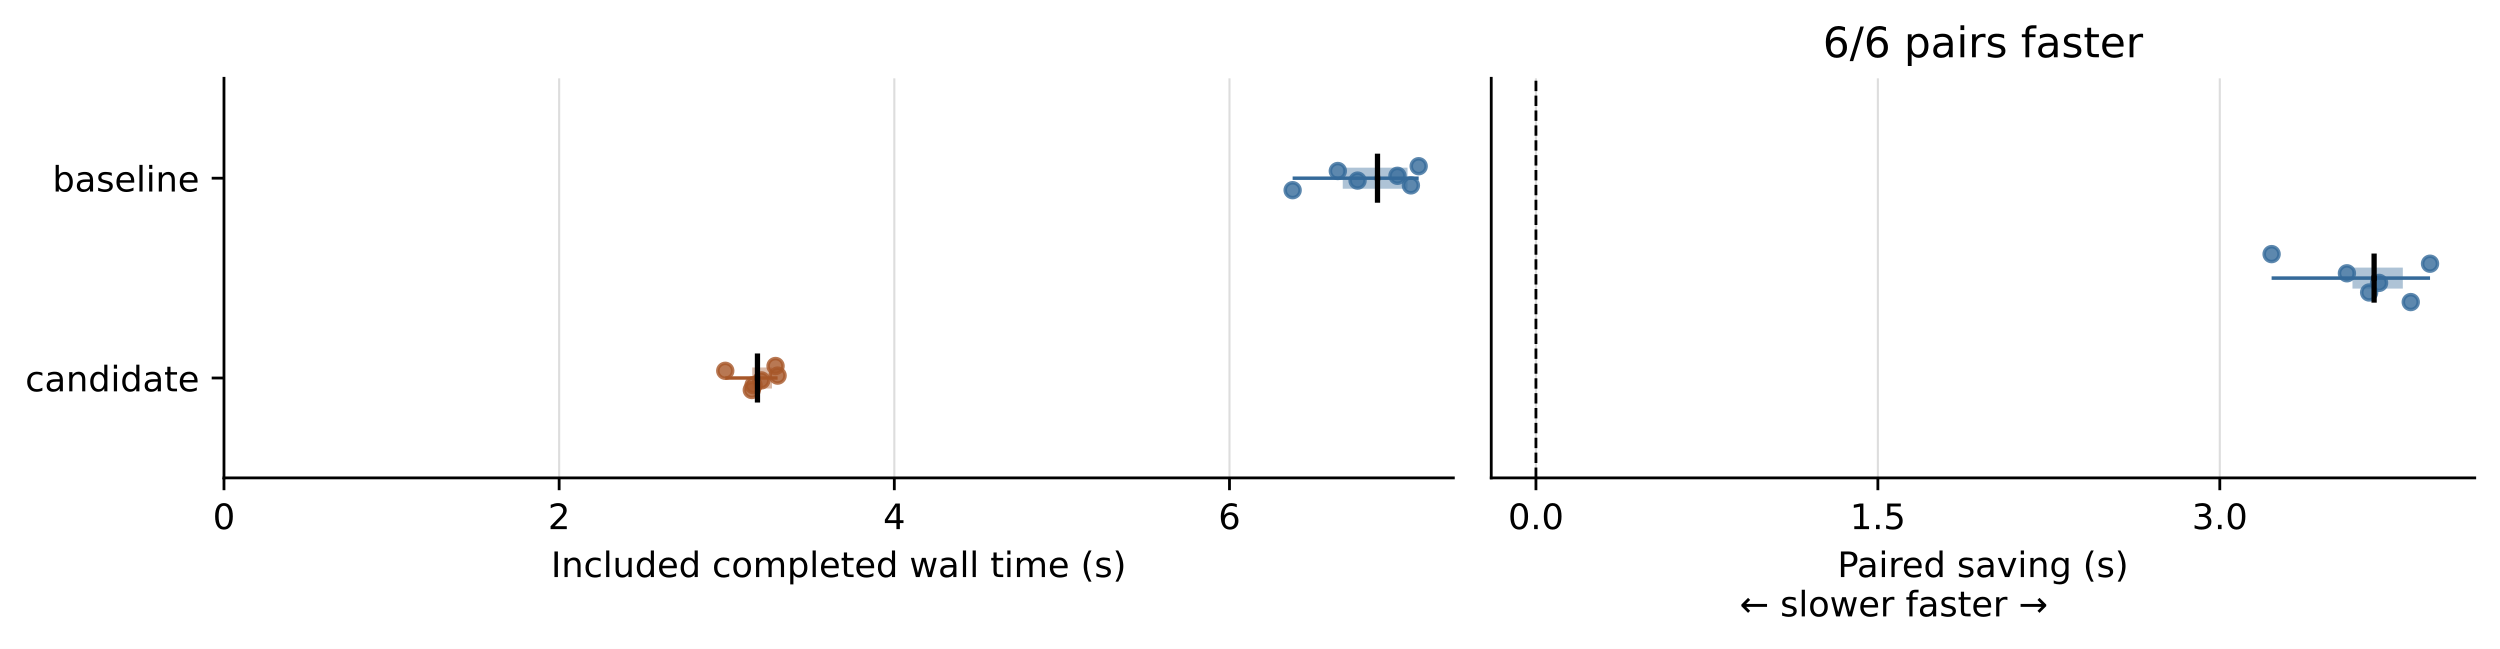
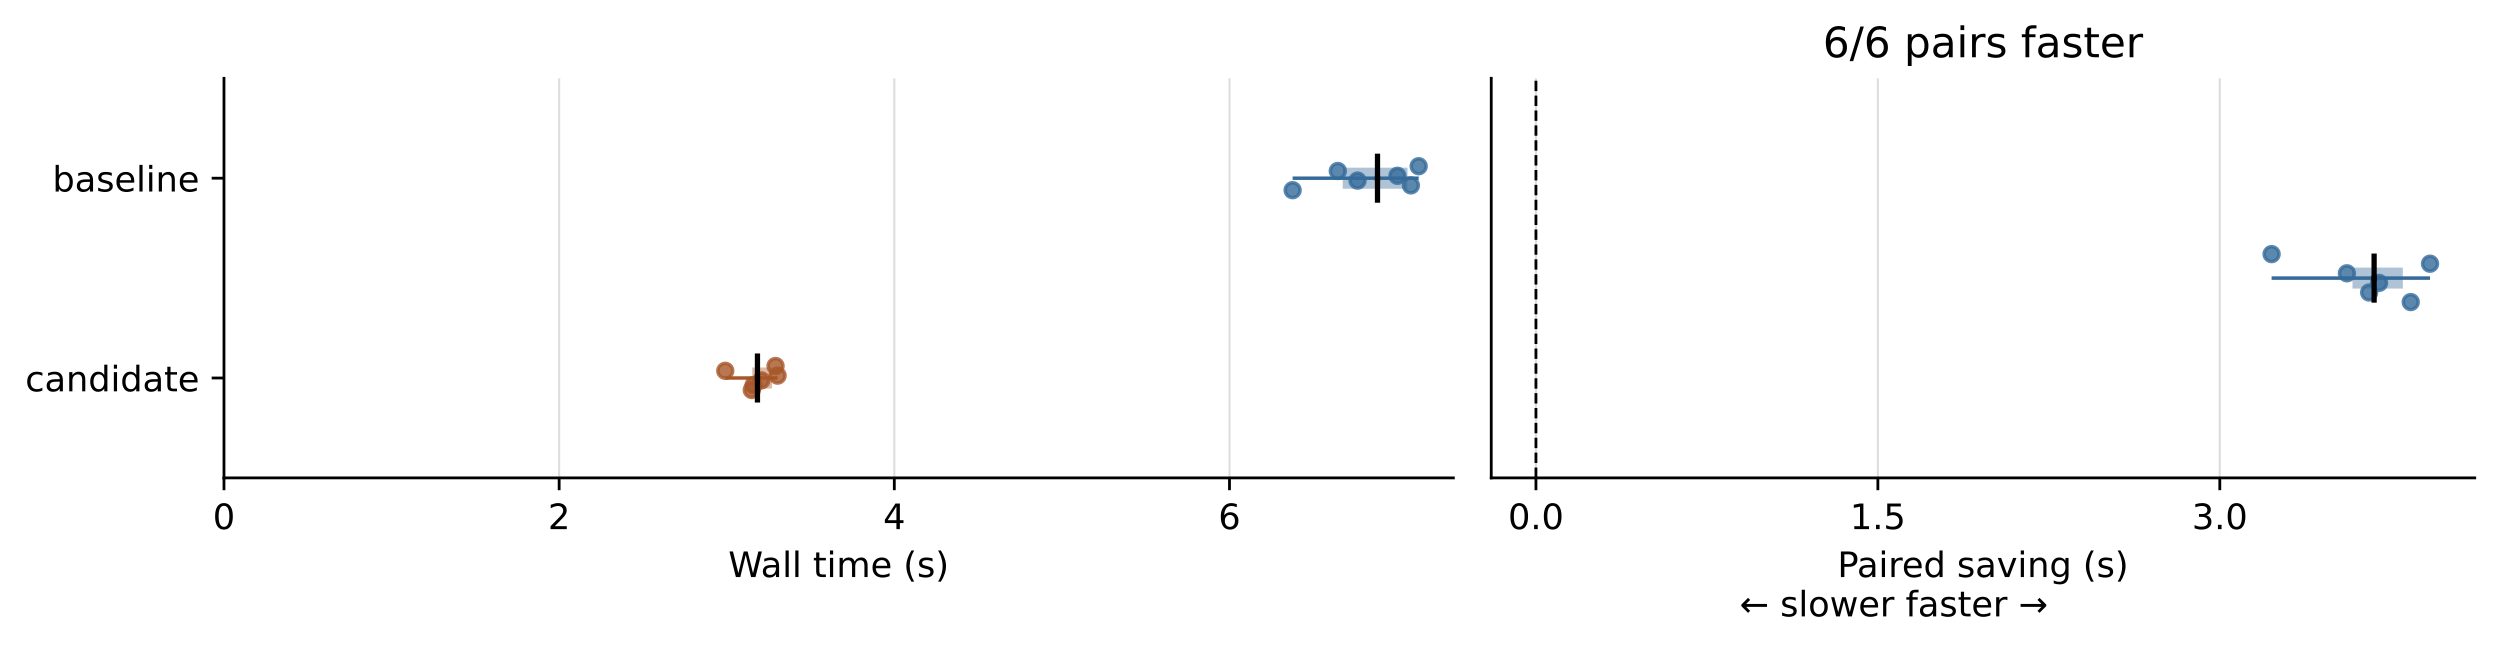
<svg xmlns="http://www.w3.org/2000/svg" xmlns:xlink="http://www.w3.org/1999/xlink" width="712.581pt" height="184.968pt" viewBox="0 0 712.581 184.968" version="1.1">
  <defs>
    <style type="text/css">*{stroke-linejoin: round; stroke-linecap: butt}</style>
  </defs>
  <g id="figure_1">
    <g id="patch_1">
      <path d="M -0 184.968  L 712.581 184.968  L 712.581 0  L -0 0  z " style="fill: #ffffff" />
    </g>
    <g id="axes_1">
      <g id="patch_2">
        <path d="M 63.841 136.214  L 414.252 136.214  L 414.252 22.318  L 63.841 22.318  z " style="fill: #ffffff" />
      </g>
      <g id="matplotlib.axis_1">
        <g id="xtick_1">
          <g id="line2d_1">
-             <path d="M 63.841 136.214  L 63.841 22.318  " clip-path="url(#pc0edbf9f41)" style="fill: none; stroke: #dddddd; stroke-width: 0.6; stroke-linecap: square" />
+             <path d="M 63.841 136.214  L 63.841 22.318  " clip-path="url(#pb7864e0f0c)" style="fill: none; stroke: #dddddd; stroke-width: 0.6; stroke-linecap: square" />
          </g>
          <g id="line2d_2">
            <defs>
-               <path id="m3bba060add" d="M 0 0  L 0 3.5  " style="stroke: #000000; stroke-width: 0.8" />
+               <path id="m5f572258ed" d="M 0 0  L 0 3.5  " style="stroke: #000000; stroke-width: 0.8" />
            </defs>
            <g>
-               <use xlink:href="#m3bba060add" x="63.841" y="136.214" style="stroke: #000000; stroke-width: 0.8" />
+               <use xlink:href="#m5f572258ed" x="63.841" y="136.214" style="stroke: #000000; stroke-width: 0.8" />
            </g>
          </g>
          <g id="text_1">
            <text style="font-size: 10px; font-family: 'DejaVu Sans', 'Bitstream Vera Sans', 'Computer Modern Sans Serif', 'Lucida Grande', 'Verdana', 'Geneva', 'Lucid', 'Arial', 'Helvetica', 'Avant Garde', sans-serif; text-anchor: middle" x="63.841" y="150.813" transform="rotate(-0 63.84063 150.8126)">0</text>
          </g>
        </g>
        <g id="xtick_2">
          <g id="line2d_3">
-             <path d="M 159.375 136.214  L 159.375 22.318  " clip-path="url(#pc0edbf9f41)" style="fill: none; stroke: #dddddd; stroke-width: 0.6; stroke-linecap: square" />
+             <path d="M 159.375 136.214  L 159.375 22.318  " clip-path="url(#pb7864e0f0c)" style="fill: none; stroke: #dddddd; stroke-width: 0.6; stroke-linecap: square" />
          </g>
          <g id="line2d_4">
            <g>
-               <use xlink:href="#m3bba060add" x="159.375" y="136.214" style="stroke: #000000; stroke-width: 0.8" />
+               <use xlink:href="#m5f572258ed" x="159.375" y="136.214" style="stroke: #000000; stroke-width: 0.8" />
            </g>
          </g>
          <g id="text_2">
            <text style="font-size: 10px; font-family: 'DejaVu Sans', 'Bitstream Vera Sans', 'Computer Modern Sans Serif', 'Lucida Grande', 'Verdana', 'Geneva', 'Lucid', 'Arial', 'Helvetica', 'Avant Garde', sans-serif; text-anchor: middle" x="159.375" y="150.813" transform="rotate(-0 159.3746 150.8126)">2</text>
          </g>
        </g>
        <g id="xtick_3">
          <g id="line2d_5">
-             <path d="M 254.909 136.214  L 254.909 22.318  " clip-path="url(#pc0edbf9f41)" style="fill: none; stroke: #dddddd; stroke-width: 0.6; stroke-linecap: square" />
+             <path d="M 254.909 136.214  L 254.909 22.318  " clip-path="url(#pb7864e0f0c)" style="fill: none; stroke: #dddddd; stroke-width: 0.6; stroke-linecap: square" />
          </g>
          <g id="line2d_6">
            <g>
-               <use xlink:href="#m3bba060add" x="254.909" y="136.214" style="stroke: #000000; stroke-width: 0.8" />
+               <use xlink:href="#m5f572258ed" x="254.909" y="136.214" style="stroke: #000000; stroke-width: 0.8" />
            </g>
          </g>
          <g id="text_3">
            <text style="font-size: 10px; font-family: 'DejaVu Sans', 'Bitstream Vera Sans', 'Computer Modern Sans Serif', 'Lucida Grande', 'Verdana', 'Geneva', 'Lucid', 'Arial', 'Helvetica', 'Avant Garde', sans-serif; text-anchor: middle" x="254.909" y="150.813" transform="rotate(-0 254.9087 150.8126)">4</text>
          </g>
        </g>
        <g id="xtick_4">
          <g id="line2d_7">
-             <path d="M 350.443 136.214  L 350.443 22.318  " clip-path="url(#pc0edbf9f41)" style="fill: none; stroke: #dddddd; stroke-width: 0.6; stroke-linecap: square" />
+             <path d="M 350.443 136.214  L 350.443 22.318  " clip-path="url(#pb7864e0f0c)" style="fill: none; stroke: #dddddd; stroke-width: 0.6; stroke-linecap: square" />
          </g>
          <g id="line2d_8">
            <g>
-               <use xlink:href="#m3bba060add" x="350.443" y="136.214" style="stroke: #000000; stroke-width: 0.8" />
+               <use xlink:href="#m5f572258ed" x="350.443" y="136.214" style="stroke: #000000; stroke-width: 0.8" />
            </g>
          </g>
          <g id="text_4">
            <text style="font-size: 10px; font-family: 'DejaVu Sans', 'Bitstream Vera Sans', 'Computer Modern Sans Serif', 'Lucida Grande', 'Verdana', 'Geneva', 'Lucid', 'Arial', 'Helvetica', 'Avant Garde', sans-serif; text-anchor: middle" x="350.443" y="150.813" transform="rotate(-0 350.4427 150.8126)">6</text>
          </g>
        </g>
        <g id="text_5">
-           <text style="font-size: 10px; font-family: 'DejaVu Sans', 'Bitstream Vera Sans', 'Computer Modern Sans Serif', 'Lucida Grande', 'Verdana', 'Geneva', 'Lucid', 'Arial', 'Helvetica', 'Avant Garde', sans-serif; text-anchor: middle" x="239.046" y="164.491" transform="rotate(-0 239.0462 164.4907)">Included completed wall time (s)</text>
+           <text style="font-size: 10px; font-family: 'DejaVu Sans', 'Bitstream Vera Sans', 'Computer Modern Sans Serif', 'Lucida Grande', 'Verdana', 'Geneva', 'Lucid', 'Arial', 'Helvetica', 'Avant Garde', sans-serif; text-anchor: middle" x="239.046" y="164.491" transform="rotate(-0 239.0462 164.4907)">Wall time (s)</text>
        </g>
      </g>
      <g id="matplotlib.axis_2">
        <g id="ytick_1">
          <g id="line2d_9">
            <defs>
-               <path id="m453110ce36" d="M 0 0  L -3.5 0  " style="stroke: #000000; stroke-width: 0.8" />
+               <path id="md1ad7c6c12" d="M 0 0  L -3.5 0  " style="stroke: #000000; stroke-width: 0.8" />
            </defs>
            <g>
-               <use xlink:href="#m453110ce36" x="63.841" y="50.792" style="stroke: #000000; stroke-width: 0.8" />
+               <use xlink:href="#md1ad7c6c12" x="63.841" y="50.792" style="stroke: #000000; stroke-width: 0.8" />
            </g>
          </g>
          <g id="text_6">
            <text style="font-size: 10px; font-family: 'DejaVu Sans', 'Bitstream Vera Sans', 'Computer Modern Sans Serif', 'Lucida Grande', 'Verdana', 'Geneva', 'Lucid', 'Arial', 'Helvetica', 'Avant Garde', sans-serif; text-anchor: end" x="56.841" y="54.591" transform="rotate(-0 56.84063 54.59134)">baseline</text>
          </g>
        </g>
        <g id="ytick_2">
          <g id="line2d_10">
            <g>
-               <use xlink:href="#m453110ce36" x="63.841" y="107.74" style="stroke: #000000; stroke-width: 0.8" />
+               <use xlink:href="#md1ad7c6c12" x="63.841" y="107.74" style="stroke: #000000; stroke-width: 0.8" />
            </g>
          </g>
          <g id="text_7">
            <text style="font-size: 10px; font-family: 'DejaVu Sans', 'Bitstream Vera Sans', 'Computer Modern Sans Serif', 'Lucida Grande', 'Verdana', 'Geneva', 'Lucid', 'Arial', 'Helvetica', 'Avant Garde', sans-serif; text-anchor: end" x="56.841" y="111.539" transform="rotate(-0 56.84063 111.5393)">candidate</text>
          </g>
        </g>
      </g>
      <g id="LineCollection_1">
-         <path d="M 368.443 50.792  L 404.369 50.792  " clip-path="url(#pc0edbf9f41)" style="fill: none; stroke: #356a9a" />
+         <path d="M 368.443 50.792  L 404.369 50.792  " clip-path="url(#pb7864e0f0c)" style="fill: none; stroke: #356a9a" />
      </g>
      <g id="LineCollection_2">
-         <path d="M 382.727 50.792  L 401.193 50.792  " clip-path="url(#pc0edbf9f41)" style="fill: none; stroke: #356a9a; stroke-opacity: 0.4; stroke-width: 6" />
+         <path d="M 382.727 50.792  L 401.193 50.792  " clip-path="url(#pb7864e0f0c)" style="fill: none; stroke: #356a9a; stroke-opacity: 0.4; stroke-width: 6" />
      </g>
      <g id="LineCollection_3">
-         <path d="M 206.723 107.74  L 221.637 107.74  " clip-path="url(#pc0edbf9f41)" style="fill: none; stroke: #a65628" />
+         <path d="M 206.723 107.74  L 221.637 107.74  " clip-path="url(#pb7864e0f0c)" style="fill: none; stroke: #a65628" />
      </g>
      <g id="LineCollection_4">
-         <path d="M 214.412 107.74  L 220.044 107.74  " clip-path="url(#pc0edbf9f41)" style="fill: none; stroke: #a65628; stroke-opacity: 0.4; stroke-width: 6" />
+         <path d="M 214.412 107.74  L 220.044 107.74  " clip-path="url(#pb7864e0f0c)" style="fill: none; stroke: #a65628; stroke-opacity: 0.4; stroke-width: 6" />
      </g>
      <g id="patch_3">
        <path d="M 63.841 136.214  L 63.841 22.318  " style="fill: none; stroke: #000000; stroke-width: 0.8; stroke-linejoin: miter; stroke-linecap: square" />
      </g>
      <g id="patch_4">
        <path d="M 63.841 136.214  L 414.252 136.214  " style="fill: none; stroke: #000000; stroke-width: 0.8; stroke-linejoin: miter; stroke-linecap: square" />
      </g>
      <g id="PathCollection_1">
        <defs>
-           <path id="md3a8b6ed3c" d="M 0 2.121  C 0.563 2.121 1.102 1.898 1.5 1.5  C 1.898 1.102 2.121 0.563 2.121 0  C 2.121 -0.563 1.898 -1.102 1.5 -1.5  C 1.102 -1.898 0.563 -2.121 0 -2.121  C -0.563 -2.121 -1.102 -1.898 -1.5 -1.5  C -1.898 -1.102 -2.121 -0.563 -2.121 0  C -2.121 0.563 -1.898 1.102 -1.5 1.5  C -1.102 1.898 -0.563 2.121 0 2.121  z " style="stroke: #356a9a; stroke-opacity: 0.8" />
+           <path id="m3ec0a0d889" d="M 0 2.121  C 0.563 2.121 1.102 1.898 1.5 1.5  C 1.898 1.102 2.121 0.563 2.121 0  C 2.121 -0.563 1.898 -1.102 1.5 -1.5  C 1.102 -1.898 0.563 -2.121 0 -2.121  C -0.563 -2.121 -1.102 -1.898 -1.5 -1.5  C -1.898 -1.102 -2.121 -0.563 -2.121 0  C -2.121 0.563 -1.898 1.102 -1.5 1.5  C -1.102 1.898 -0.563 2.121 0 2.121  z " style="stroke: #356a9a; stroke-opacity: 0.8" />
        </defs>
-         <g clip-path="url(#pc0edbf9f41)">
-           <use xlink:href="#md3a8b6ed3c" x="404.369" y="47.375" style="fill: #356a9a; fill-opacity: 0.8; stroke: #356a9a; stroke-opacity: 0.8" />
-           <use xlink:href="#md3a8b6ed3c" x="381.32" y="48.742" style="fill: #356a9a; fill-opacity: 0.8; stroke: #356a9a; stroke-opacity: 0.8" />
-           <use xlink:href="#md3a8b6ed3c" x="398.315" y="50.109" style="fill: #356a9a; fill-opacity: 0.8; stroke: #356a9a; stroke-opacity: 0.8" />
-           <use xlink:href="#md3a8b6ed3c" x="386.948" y="51.476" style="fill: #356a9a; fill-opacity: 0.8; stroke: #356a9a; stroke-opacity: 0.8" />
-           <use xlink:href="#md3a8b6ed3c" x="402.152" y="52.842" style="fill: #356a9a; fill-opacity: 0.8; stroke: #356a9a; stroke-opacity: 0.8" />
-           <use xlink:href="#md3a8b6ed3c" x="368.443" y="54.209" style="fill: #356a9a; fill-opacity: 0.8; stroke: #356a9a; stroke-opacity: 0.8" />
+         <g clip-path="url(#pb7864e0f0c)">
+           <use xlink:href="#m3ec0a0d889" x="404.369" y="47.375" style="fill: #356a9a; fill-opacity: 0.8; stroke: #356a9a; stroke-opacity: 0.8" />
+           <use xlink:href="#m3ec0a0d889" x="381.32" y="48.742" style="fill: #356a9a; fill-opacity: 0.8; stroke: #356a9a; stroke-opacity: 0.8" />
+           <use xlink:href="#m3ec0a0d889" x="398.315" y="50.109" style="fill: #356a9a; fill-opacity: 0.8; stroke: #356a9a; stroke-opacity: 0.8" />
+           <use xlink:href="#m3ec0a0d889" x="386.948" y="51.476" style="fill: #356a9a; fill-opacity: 0.8; stroke: #356a9a; stroke-opacity: 0.8" />
+           <use xlink:href="#m3ec0a0d889" x="402.152" y="52.842" style="fill: #356a9a; fill-opacity: 0.8; stroke: #356a9a; stroke-opacity: 0.8" />
+           <use xlink:href="#m3ec0a0d889" x="368.443" y="54.209" style="fill: #356a9a; fill-opacity: 0.8; stroke: #356a9a; stroke-opacity: 0.8" />
        </g>
      </g>
      <g id="PathCollection_2">
        <defs>
-           <path id="mf4453d8b0d" d="M 0 2.121  C 0.563 2.121 1.102 1.898 1.5 1.5  C 1.898 1.102 2.121 0.563 2.121 0  C 2.121 -0.563 1.898 -1.102 1.5 -1.5  C 1.102 -1.898 0.563 -2.121 0 -2.121  C -0.563 -2.121 -1.102 -1.898 -1.5 -1.5  C -1.898 -1.102 -2.121 -0.563 -2.121 0  C -2.121 0.563 -1.898 1.102 -1.5 1.5  C -1.102 1.898 -0.563 2.121 0 2.121  z " style="stroke: #a65628; stroke-opacity: 0.8" />
+           <path id="m86b7324975" d="M 0 2.121  C 0.563 2.121 1.102 1.898 1.5 1.5  C 1.898 1.102 2.121 0.563 2.121 0  C 2.121 -0.563 1.898 -1.102 1.5 -1.5  C 1.102 -1.898 0.563 -2.121 0 -2.121  C -0.563 -2.121 -1.102 -1.898 -1.5 -1.5  C -1.898 -1.102 -2.121 -0.563 -2.121 0  C -2.121 0.563 -1.898 1.102 -1.5 1.5  C -1.102 1.898 -0.563 2.121 0 2.121  z " style="stroke: #a65628; stroke-opacity: 0.8" />
        </defs>
-         <g clip-path="url(#pc0edbf9f41)">
-           <use xlink:href="#mf4453d8b0d" x="221.055" y="104.323" style="fill: #a65628; fill-opacity: 0.8; stroke: #a65628; stroke-opacity: 0.8" />
-           <use xlink:href="#mf4453d8b0d" x="206.723" y="105.69" style="fill: #a65628; fill-opacity: 0.8; stroke: #a65628; stroke-opacity: 0.8" />
-           <use xlink:href="#mf4453d8b0d" x="221.637" y="107.057" style="fill: #a65628; fill-opacity: 0.8; stroke: #a65628; stroke-opacity: 0.8" />
-           <use xlink:href="#mf4453d8b0d" x="217.009" y="108.424" style="fill: #a65628; fill-opacity: 0.8; stroke: #a65628; stroke-opacity: 0.8" />
-           <use xlink:href="#mf4453d8b0d" x="214.795" y="109.79" style="fill: #a65628; fill-opacity: 0.8; stroke: #a65628; stroke-opacity: 0.8" />
-           <use xlink:href="#mf4453d8b0d" x="214.284" y="111.157" style="fill: #a65628; fill-opacity: 0.8; stroke: #a65628; stroke-opacity: 0.8" />
+         <g clip-path="url(#pb7864e0f0c)">
+           <use xlink:href="#m86b7324975" x="221.055" y="104.323" style="fill: #a65628; fill-opacity: 0.8; stroke: #a65628; stroke-opacity: 0.8" />
+           <use xlink:href="#m86b7324975" x="206.723" y="105.69" style="fill: #a65628; fill-opacity: 0.8; stroke: #a65628; stroke-opacity: 0.8" />
+           <use xlink:href="#m86b7324975" x="221.637" y="107.057" style="fill: #a65628; fill-opacity: 0.8; stroke: #a65628; stroke-opacity: 0.8" />
+           <use xlink:href="#m86b7324975" x="217.009" y="108.424" style="fill: #a65628; fill-opacity: 0.8; stroke: #a65628; stroke-opacity: 0.8" />
+           <use xlink:href="#m86b7324975" x="214.795" y="109.79" style="fill: #a65628; fill-opacity: 0.8; stroke: #a65628; stroke-opacity: 0.8" />
+           <use xlink:href="#m86b7324975" x="214.284" y="111.157" style="fill: #a65628; fill-opacity: 0.8; stroke: #a65628; stroke-opacity: 0.8" />
        </g>
      </g>
      <g id="line2d_11">
-         <path d="M 392.632 50.792  " clip-path="url(#pc0edbf9f41)" style="fill: none; stroke: #000000; stroke-width: 1.5; stroke-linecap: square" />
+         <path d="M 392.632 50.792  " clip-path="url(#pb7864e0f0c)" style="fill: none; stroke: #000000; stroke-width: 1.5; stroke-linecap: square" />
        <defs>
-           <path id="mcb999a334a" d="M 0 7  L 0 -7  " style="stroke: #000000; stroke-width: 1.5" />
+           <path id="m64115208f3" d="M 0 7  L 0 -7  " style="stroke: #000000; stroke-width: 1.5" />
        </defs>
-         <g clip-path="url(#pc0edbf9f41)">
-           <use xlink:href="#mcb999a334a" x="392.632" y="50.792" style="stroke: #000000; stroke-width: 1.5" />
+         <g clip-path="url(#pb7864e0f0c)">
+           <use xlink:href="#m64115208f3" x="392.632" y="50.792" style="stroke: #000000; stroke-width: 1.5" />
        </g>
      </g>
      <g id="line2d_12">
-         <path d="M 215.902 107.74  " clip-path="url(#pc0edbf9f41)" style="fill: none; stroke: #000000; stroke-width: 1.5; stroke-linecap: square" />
-         <g clip-path="url(#pc0edbf9f41)">
-           <use xlink:href="#mcb999a334a" x="215.902" y="107.74" style="stroke: #000000; stroke-width: 1.5" />
+         <path d="M 215.902 107.74  " clip-path="url(#pb7864e0f0c)" style="fill: none; stroke: #000000; stroke-width: 1.5; stroke-linecap: square" />
+         <g clip-path="url(#pb7864e0f0c)">
+           <use xlink:href="#m64115208f3" x="215.902" y="107.74" style="stroke: #000000; stroke-width: 1.5" />
        </g>
      </g>
    </g>
    <g id="axes_2">
      <g id="patch_5">
        <path d="M 425.052 136.214  L 705.381 136.214  L 705.381 22.318  L 425.052 22.318  z " style="fill: #ffffff" />
      </g>
      <g id="matplotlib.axis_3">
        <g id="xtick_5">
          <g id="line2d_13">
-             <path d="M 437.794 136.214  L 437.794 22.318  " clip-path="url(#p353cee66e6)" style="fill: none; stroke: #dddddd; stroke-width: 0.6; stroke-linecap: square" />
+             <path d="M 437.794 136.214  L 437.794 22.318  " clip-path="url(#p68f7ac4581)" style="fill: none; stroke: #dddddd; stroke-width: 0.6; stroke-linecap: square" />
          </g>
          <g id="line2d_14">
            <g>
-               <use xlink:href="#m3bba060add" x="437.794" y="136.214" style="stroke: #000000; stroke-width: 0.8" />
+               <use xlink:href="#m5f572258ed" x="437.794" y="136.214" style="stroke: #000000; stroke-width: 0.8" />
            </g>
          </g>
          <g id="text_8">
            <text style="font-size: 10px; font-family: 'DejaVu Sans', 'Bitstream Vera Sans', 'Computer Modern Sans Serif', 'Lucida Grande', 'Verdana', 'Geneva', 'Lucid', 'Arial', 'Helvetica', 'Avant Garde', sans-serif; text-anchor: middle" x="437.794" y="150.813" transform="rotate(-0 437.794 150.8126)">0.0</text>
          </g>
        </g>
        <g id="xtick_6">
          <g id="line2d_15">
-             <path d="M 535.254 136.214  L 535.254 22.318  " clip-path="url(#p353cee66e6)" style="fill: none; stroke: #dddddd; stroke-width: 0.6; stroke-linecap: square" />
+             <path d="M 535.254 136.214  L 535.254 22.318  " clip-path="url(#p68f7ac4581)" style="fill: none; stroke: #dddddd; stroke-width: 0.6; stroke-linecap: square" />
          </g>
          <g id="line2d_16">
            <g>
-               <use xlink:href="#m3bba060add" x="535.254" y="136.214" style="stroke: #000000; stroke-width: 0.8" />
+               <use xlink:href="#m5f572258ed" x="535.254" y="136.214" style="stroke: #000000; stroke-width: 0.8" />
            </g>
          </g>
          <g id="text_9">
            <text style="font-size: 10px; font-family: 'DejaVu Sans', 'Bitstream Vera Sans', 'Computer Modern Sans Serif', 'Lucida Grande', 'Verdana', 'Geneva', 'Lucid', 'Arial', 'Helvetica', 'Avant Garde', sans-serif; text-anchor: middle" x="535.254" y="150.813" transform="rotate(-0 535.2538 150.8126)">1.5</text>
          </g>
        </g>
        <g id="xtick_7">
          <g id="line2d_17">
-             <path d="M 632.714 136.214  L 632.714 22.318  " clip-path="url(#p353cee66e6)" style="fill: none; stroke: #dddddd; stroke-width: 0.6; stroke-linecap: square" />
+             <path d="M 632.714 136.214  L 632.714 22.318  " clip-path="url(#p68f7ac4581)" style="fill: none; stroke: #dddddd; stroke-width: 0.6; stroke-linecap: square" />
          </g>
          <g id="line2d_18">
            <g>
-               <use xlink:href="#m3bba060add" x="632.714" y="136.214" style="stroke: #000000; stroke-width: 0.8" />
+               <use xlink:href="#m5f572258ed" x="632.714" y="136.214" style="stroke: #000000; stroke-width: 0.8" />
            </g>
          </g>
          <g id="text_10">
            <text style="font-size: 10px; font-family: 'DejaVu Sans', 'Bitstream Vera Sans', 'Computer Modern Sans Serif', 'Lucida Grande', 'Verdana', 'Geneva', 'Lucid', 'Arial', 'Helvetica', 'Avant Garde', sans-serif; text-anchor: middle" x="632.714" y="150.813" transform="rotate(-0 632.7136 150.8126)">3.0</text>
          </g>
        </g>
        <g id="text_11">
          <text style="font-size: 10px; font-family: 'DejaVu Sans', 'Bitstream Vera Sans', 'Computer Modern Sans Serif', 'Lucida Grande', 'Verdana', 'Geneva', 'Lucid', 'Arial', 'Helvetica', 'Avant Garde', sans-serif" transform="translate(523.7349 164.4907)">Paired saving (s)</text>
          <text style="font-size: 10px; font-family: 'DejaVu Sans', 'Bitstream Vera Sans', 'Computer Modern Sans Serif', 'Lucida Grande', 'Verdana', 'Geneva', 'Lucid', 'Arial', 'Helvetica', 'Avant Garde', sans-serif" transform="translate(495.849 175.6885)">← slower                 faster →</text>
        </g>
      </g>
      <g id="matplotlib.axis_4" />
      <g id="LineCollection_5">
-         <path d="M 647.482 79.266  L 692.638 79.266  " clip-path="url(#p353cee66e6)" style="fill: none; stroke: #356a9a" />
+         <path d="M 647.482 79.266  L 692.638 79.266  " clip-path="url(#p68f7ac4581)" style="fill: none; stroke: #356a9a" />
      </g>
      <g id="LineCollection_6">
-         <path d="M 670.531 79.266  L 684.883 79.266  " clip-path="url(#p353cee66e6)" style="fill: none; stroke: #356a9a; stroke-opacity: 0.4; stroke-width: 6" />
+         <path d="M 670.531 79.266  L 684.883 79.266  " clip-path="url(#p68f7ac4581)" style="fill: none; stroke: #356a9a; stroke-opacity: 0.4; stroke-width: 6" />
      </g>
      <g id="line2d_19">
-         <path d="M 437.794 136.214  L 437.794 22.318  " clip-path="url(#p353cee66e6)" style="fill: none; stroke-dasharray: 2.96,1.28; stroke-dashoffset: 0; stroke: #000000; stroke-width: 0.8" />
+         <path d="M 437.794 136.214  L 437.794 22.318  " clip-path="url(#p68f7ac4581)" style="fill: none; stroke-dasharray: 2.96,1.28; stroke-dashoffset: 0; stroke: #000000; stroke-width: 0.8" />
      </g>
      <g id="patch_6">
        <path d="M 425.052 136.214  L 425.052 22.318  " style="fill: none; stroke: #000000; stroke-width: 0.8; stroke-linejoin: miter; stroke-linecap: square" />
      </g>
      <g id="patch_7">
        <path d="M 425.052 136.214  L 705.381 136.214  " style="fill: none; stroke: #000000; stroke-width: 0.8; stroke-linejoin: miter; stroke-linecap: square" />
      </g>
      <g id="PathCollection_3">
-         <g clip-path="url(#p353cee66e6)">
-           <use xlink:href="#md3a8b6ed3c" x="687.14" y="86.1" style="fill: #356a9a; fill-opacity: 0.8; stroke: #356a9a; stroke-opacity: 0.8" />
-           <use xlink:href="#md3a8b6ed3c" x="675.283" y="83.366" style="fill: #356a9a; fill-opacity: 0.8; stroke: #356a9a; stroke-opacity: 0.8" />
-           <use xlink:href="#md3a8b6ed3c" x="678.113" y="80.633" style="fill: #356a9a; fill-opacity: 0.8; stroke: #356a9a; stroke-opacity: 0.8" />
-           <use xlink:href="#md3a8b6ed3c" x="668.947" y="77.899" style="fill: #356a9a; fill-opacity: 0.8; stroke: #356a9a; stroke-opacity: 0.8" />
-           <use xlink:href="#md3a8b6ed3c" x="692.638" y="75.166" style="fill: #356a9a; fill-opacity: 0.8; stroke: #356a9a; stroke-opacity: 0.8" />
-           <use xlink:href="#md3a8b6ed3c" x="647.482" y="72.432" style="fill: #356a9a; fill-opacity: 0.8; stroke: #356a9a; stroke-opacity: 0.8" />
+         <g clip-path="url(#p68f7ac4581)">
+           <use xlink:href="#m3ec0a0d889" x="687.14" y="86.1" style="fill: #356a9a; fill-opacity: 0.8; stroke: #356a9a; stroke-opacity: 0.8" />
+           <use xlink:href="#m3ec0a0d889" x="675.283" y="83.366" style="fill: #356a9a; fill-opacity: 0.8; stroke: #356a9a; stroke-opacity: 0.8" />
+           <use xlink:href="#m3ec0a0d889" x="678.113" y="80.633" style="fill: #356a9a; fill-opacity: 0.8; stroke: #356a9a; stroke-opacity: 0.8" />
+           <use xlink:href="#m3ec0a0d889" x="668.947" y="77.899" style="fill: #356a9a; fill-opacity: 0.8; stroke: #356a9a; stroke-opacity: 0.8" />
+           <use xlink:href="#m3ec0a0d889" x="692.638" y="75.166" style="fill: #356a9a; fill-opacity: 0.8; stroke: #356a9a; stroke-opacity: 0.8" />
+           <use xlink:href="#m3ec0a0d889" x="647.482" y="72.432" style="fill: #356a9a; fill-opacity: 0.8; stroke: #356a9a; stroke-opacity: 0.8" />
        </g>
      </g>
      <g id="text_12">
        <text style="font-size: 12px; font-family: 'DejaVu Sans', 'Bitstream Vera Sans', 'Computer Modern Sans Serif', 'Lucida Grande', 'Verdana', 'Geneva', 'Lucid', 'Arial', 'Helvetica', 'Avant Garde', sans-serif; text-anchor: middle" x="565.216" y="16.318" transform="rotate(-0 565.2162 16.31812)">6/6 pairs faster</text>
      </g>
      <g id="line2d_20">
-         <path d="M 676.698 79.266  " clip-path="url(#p353cee66e6)" style="fill: none; stroke: #000000; stroke-width: 1.5; stroke-linecap: square" />
-         <g clip-path="url(#p353cee66e6)">
-           <use xlink:href="#mcb999a334a" x="676.698" y="79.266" style="stroke: #000000; stroke-width: 1.5" />
+         <path d="M 676.698 79.266  " clip-path="url(#p68f7ac4581)" style="fill: none; stroke: #000000; stroke-width: 1.5; stroke-linecap: square" />
+         <g clip-path="url(#p68f7ac4581)">
+           <use xlink:href="#m64115208f3" x="676.698" y="79.266" style="stroke: #000000; stroke-width: 1.5" />
        </g>
      </g>
    </g>
  </g>
  <defs>
-     <clipPath id="pc0edbf9f41">
+     <clipPath id="pb7864e0f0c">
      <rect x="63.841" y="22.318" width="350.411" height="113.896" />
    </clipPath>
-     <clipPath id="p353cee66e6">
+     <clipPath id="p68f7ac4581">
      <rect x="425.052" y="22.318" width="280.329" height="113.896" />
    </clipPath>
  </defs>
</svg>
